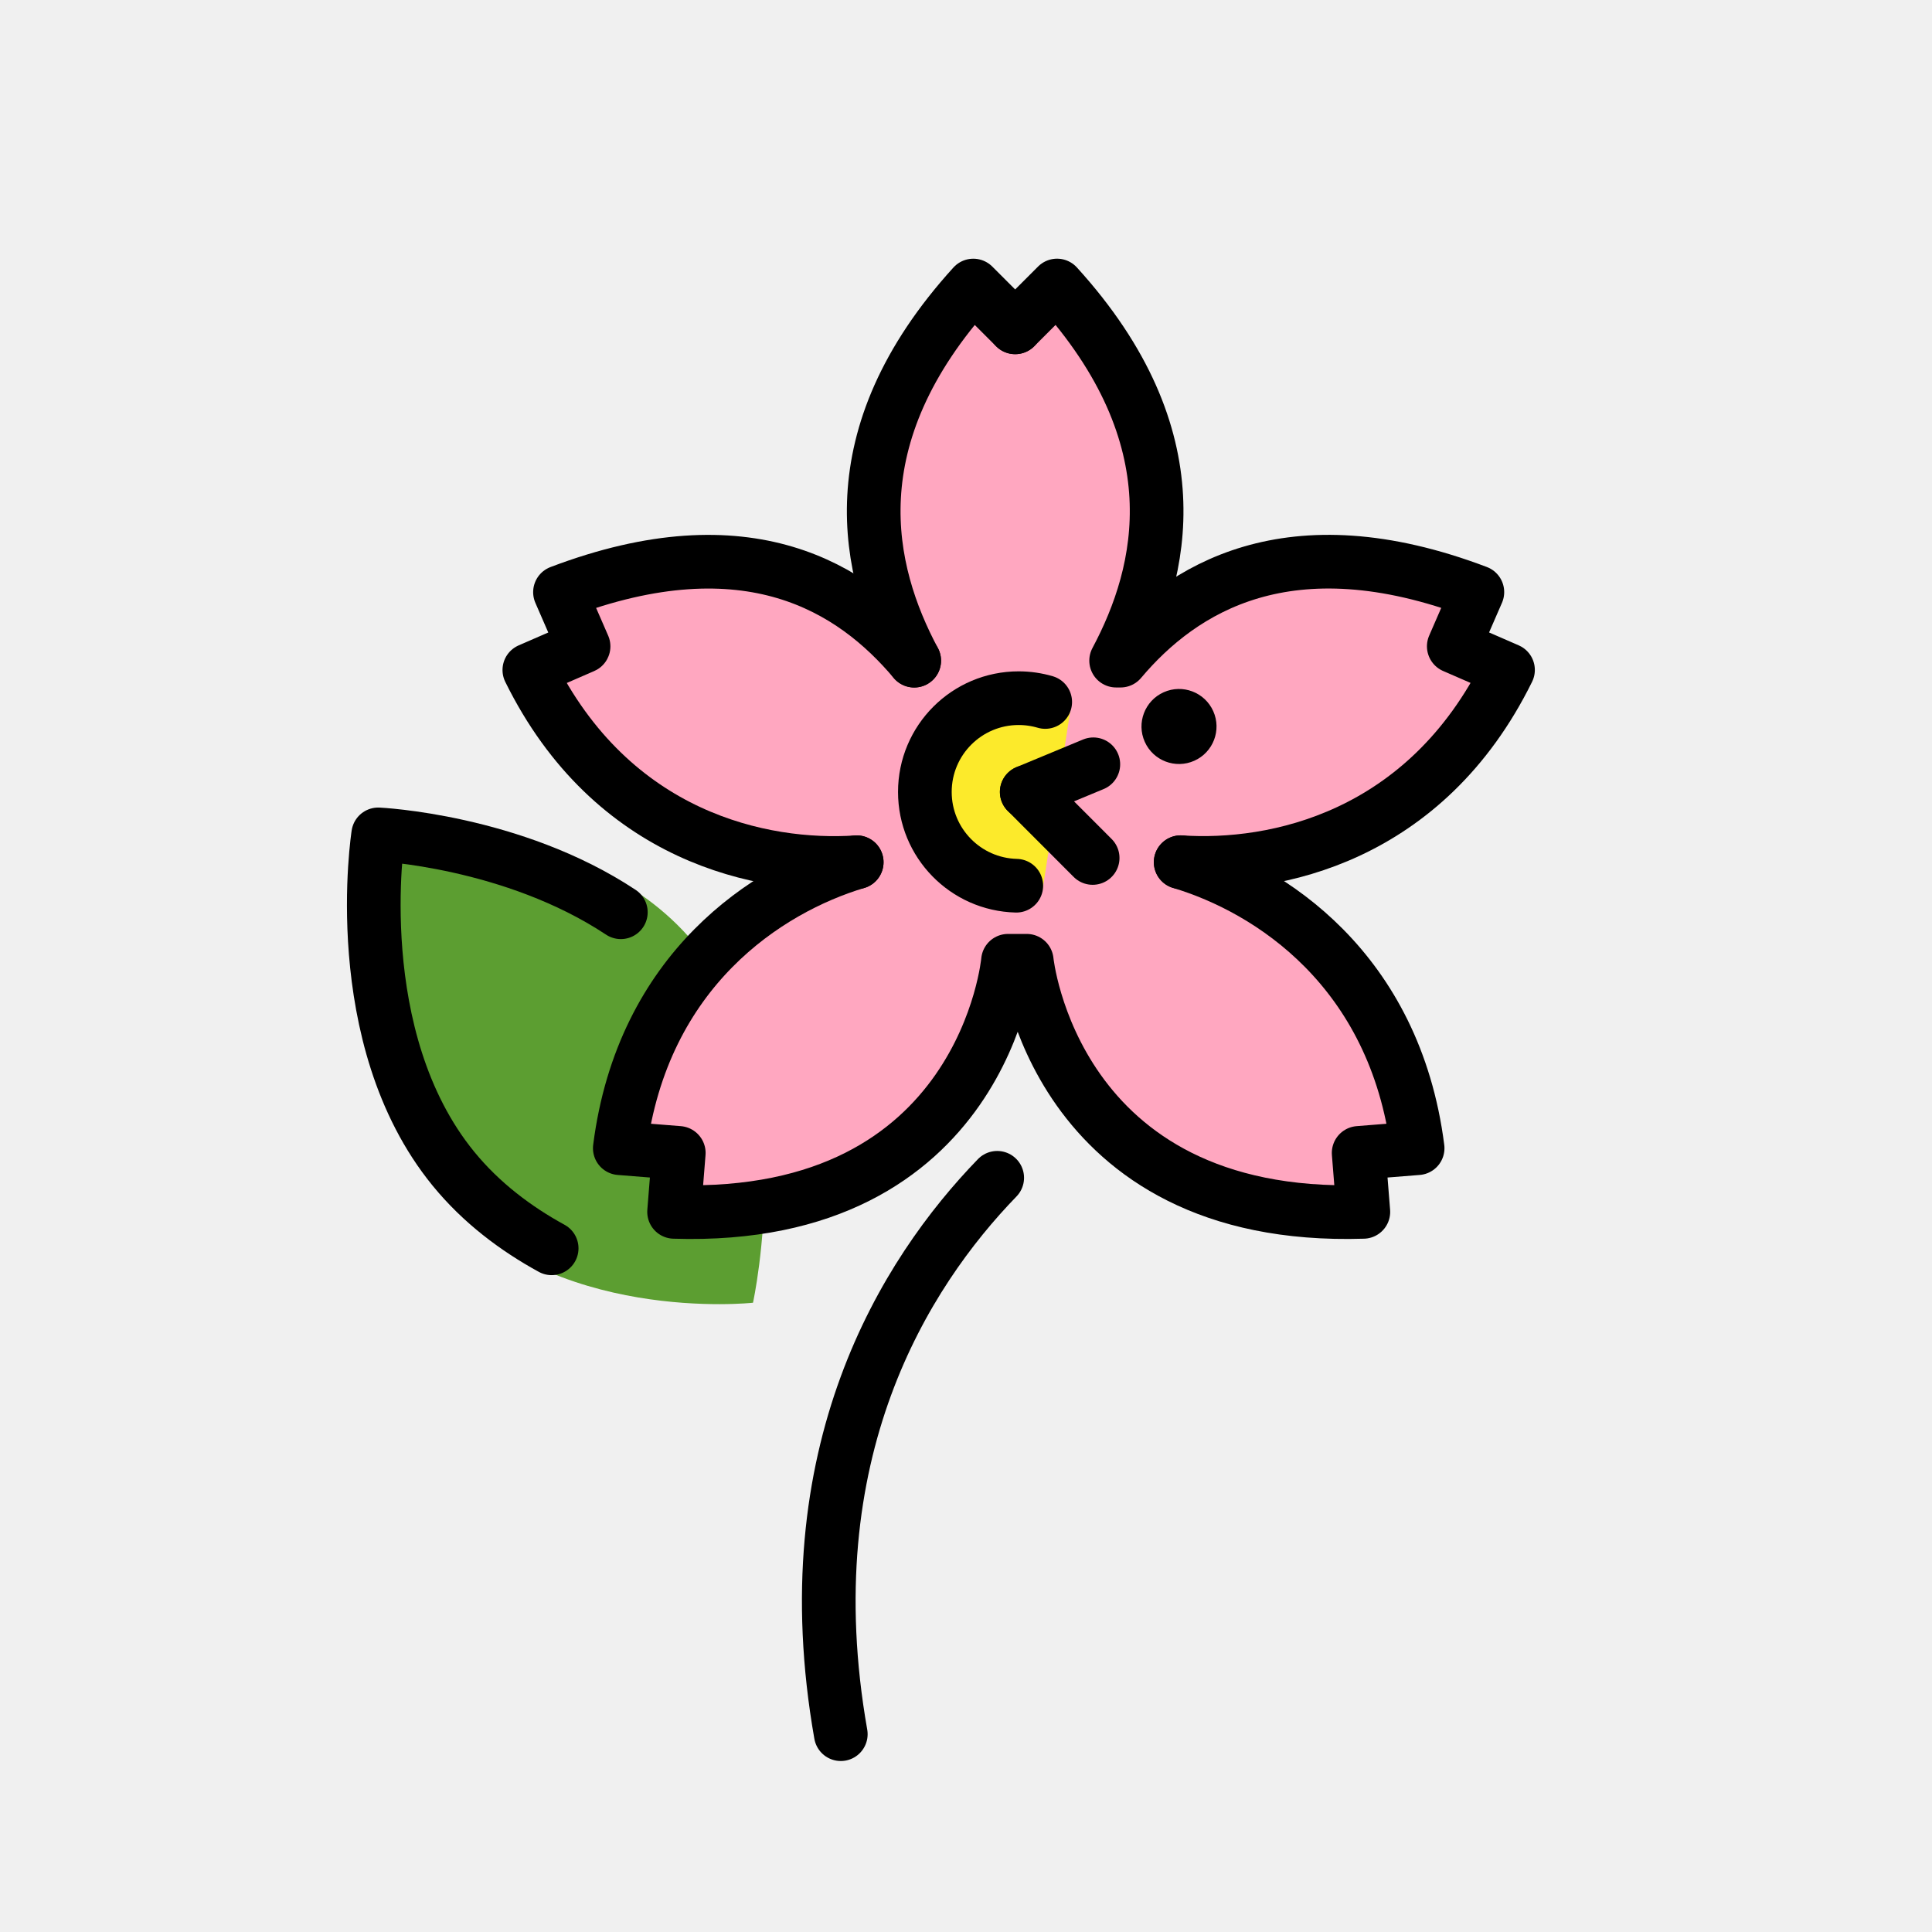
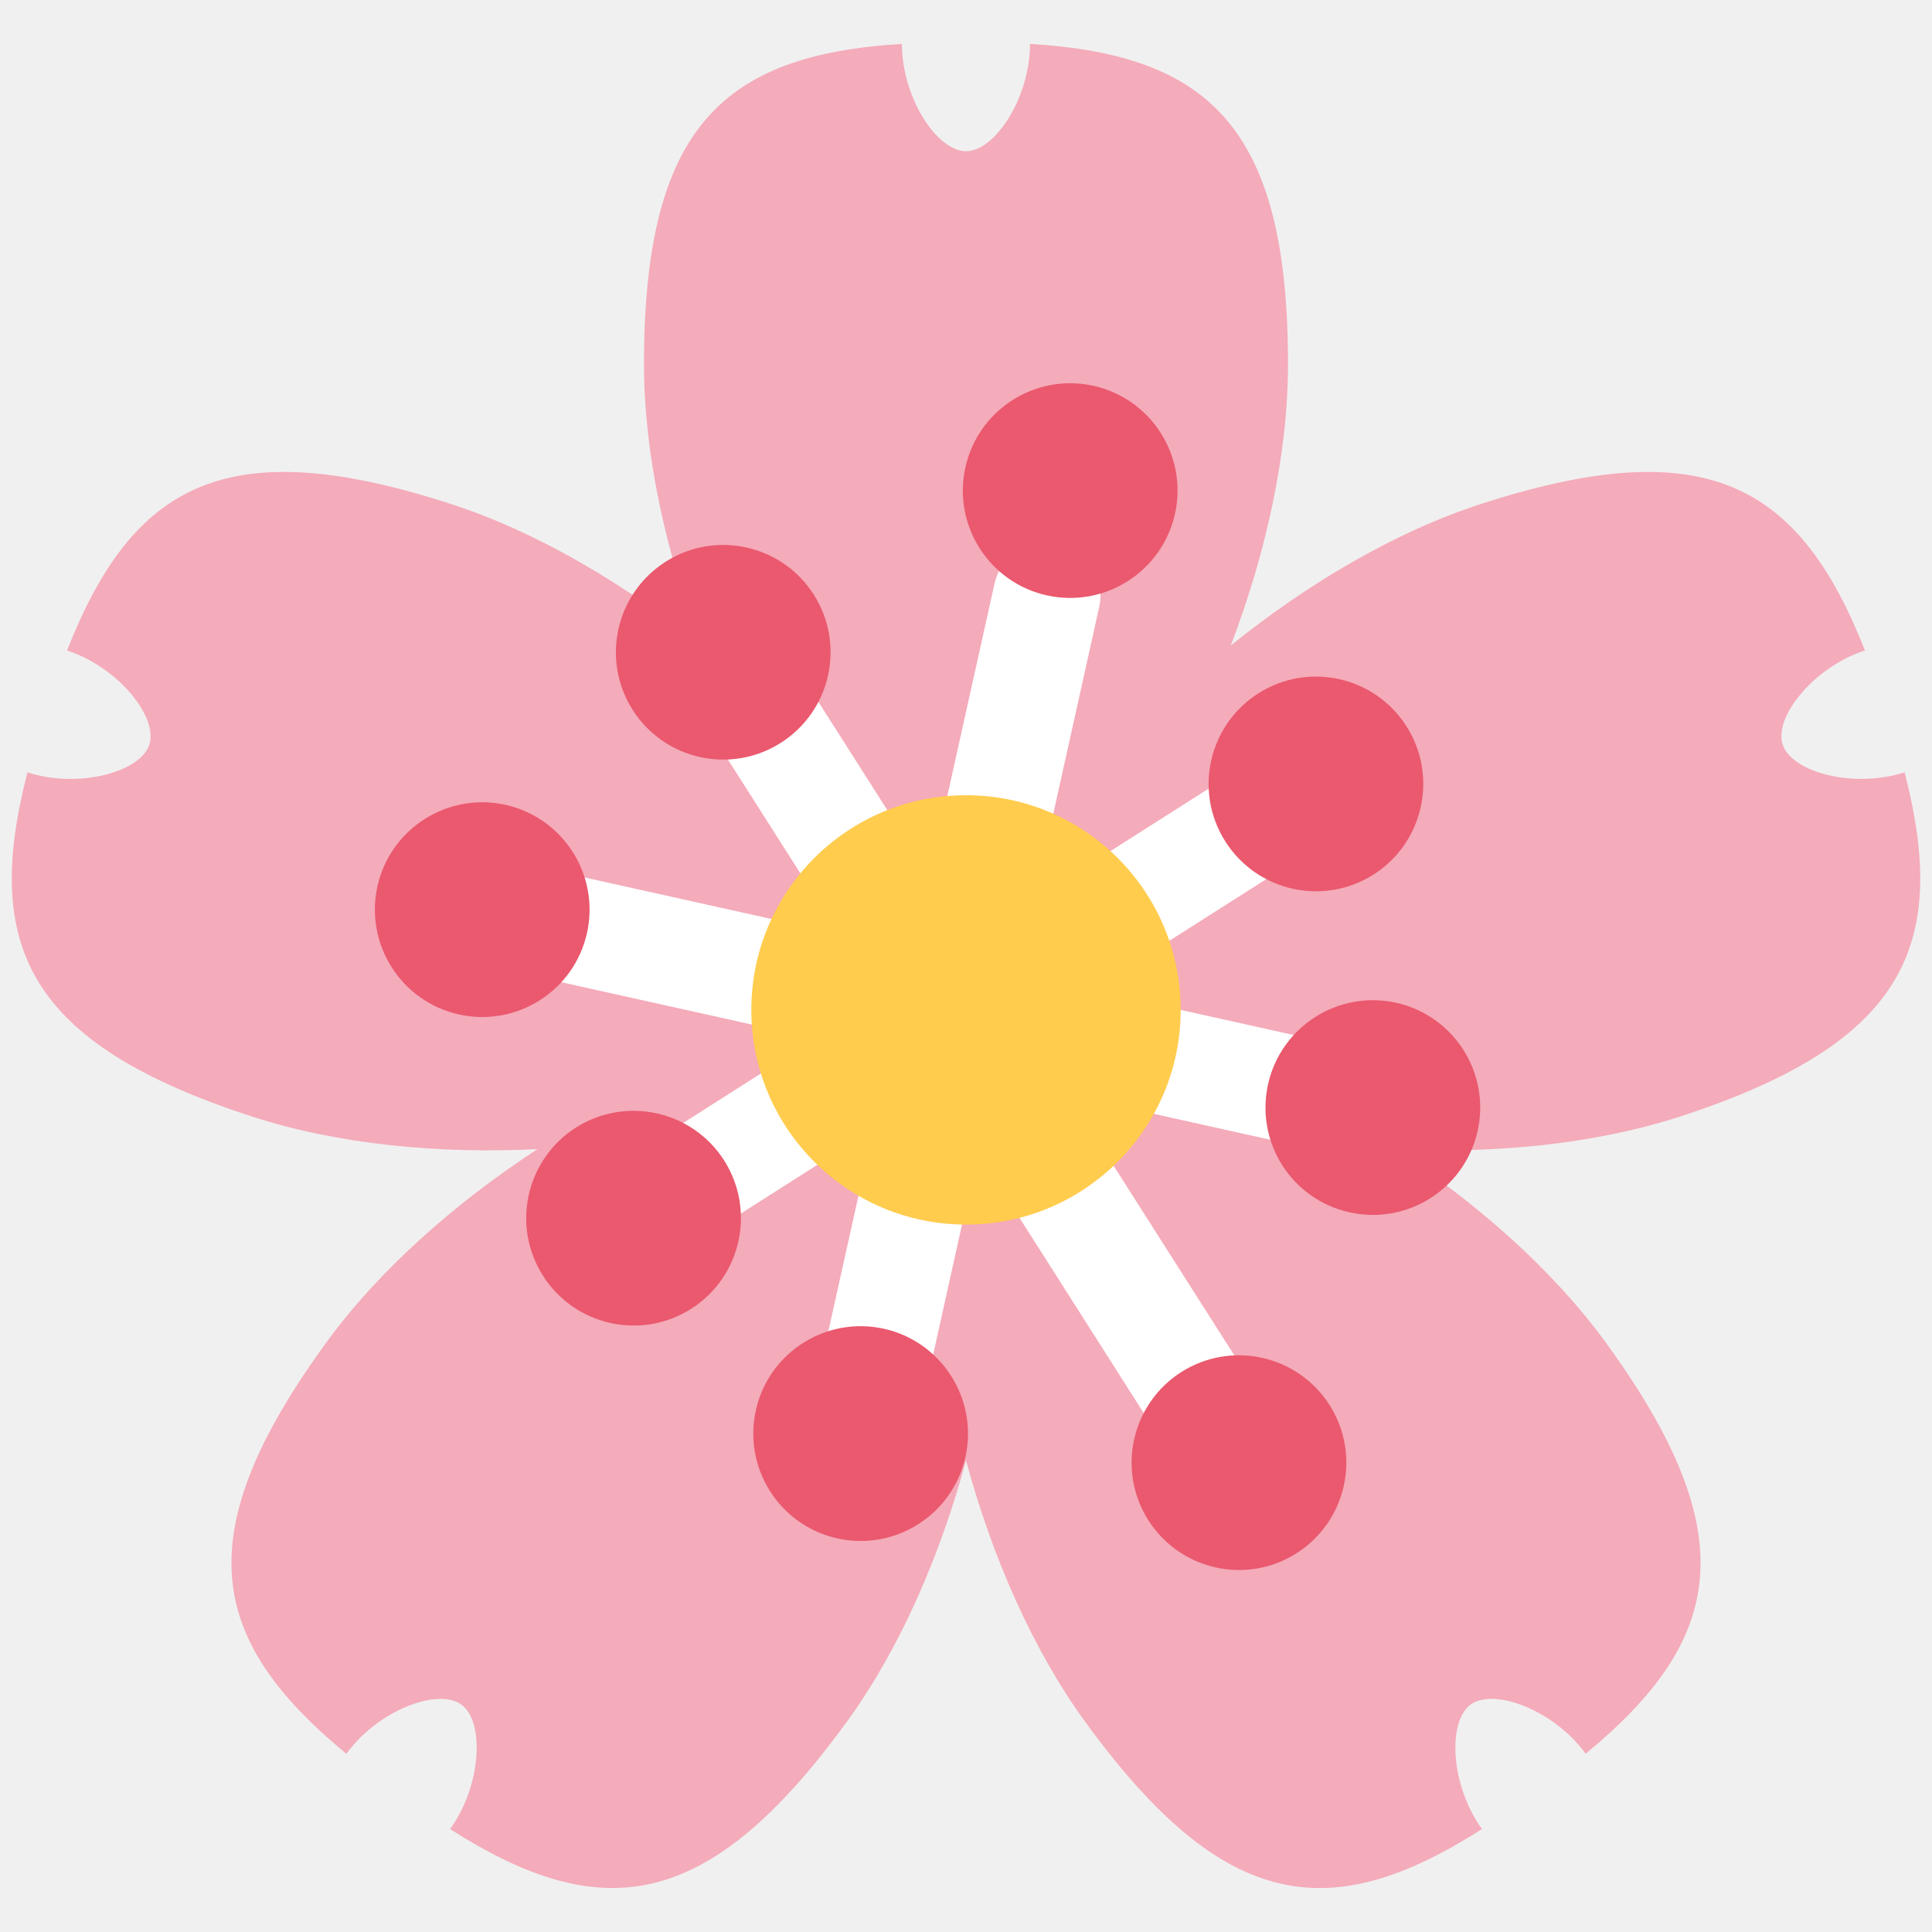
- <svg xmlns="http://www.w3.org/2000/svg" id="emoji" viewBox="0 0 72 72">
-   <g id="color">
-     <path fill="#5C9E31" stroke="none" d="M25.837,35.11c4.106,4.886,2.225,13.439,2.225,13.439s-7.537,0.828-11.644-4.058 s-2.603-13.637-2.603-13.637S21.732,30.228,25.837,35.11z" />
-     <path fill="#FFA7C0" stroke="none" d="M43.711,31.859c3.34,1,7.98,4,8.83,10.66l-2.19,0.18h-0.01l0.18,2.19 c-11.57,0.37-12.55-9.35-12.55-9.35h-0.69c0,0-0.88,9.72-12.45,9.35l0.18-2.19h-0.01l-2.19-0.18 c0.85-6.66,5.49-9.66,8.83-10.66c-3.51,0.24-9.12-0.91-12.2-7.16l2.02-0.88l-0.88-2.02c7.02-2.67,10.93-0.15,13.2,2.55 c-1.77-3.31-2.95-8.31,2.2-13.98l1.56,1.56h0.01l1.55-1.56c5.16,5.67,3.98,10.67,2.21,13.98h0.16 c2.27-2.7,6.28-5.22,13.3-2.55l-0.88,2.02l2.02,0.88C52.831,30.95,47.211,32.099,43.711,31.859z" />
-     <path fill="#FCEA2B" stroke="none" d="M37.962,26.019c0,0,0.976-0.002,1.957,0.253l-1.072,6.932 c-1.889-0.047-4.38-1.789-4.38-3.69C34.467,27.584,36.032,26.019,37.962,26.019" />
+ <svg xmlns="http://www.w3.org/2000/svg" viewBox="0 0 36 36">
+   <path fill="#F4ABBA" d="M31.298 20.807c4.197-1.363 5.027-3.182 4.191-6.416-.952.308-2.105-.001-2.272-.518-.168-.513.581-1.443 1.533-1.753-1.223-3.107-2.964-4.089-7.161-2.727-1.606.522-3.238 1.492-4.655 2.635C23.582 10.327 24 8.475 24 6.786c0-4.412-1.473-5.765-4.807-5.968 0 1-.652 2-1.193 2s-1.194-1-1.194-2C13.472 1.021 12 2.374 12 6.786c0 1.689.417 3.541 1.066 5.241-1.416-1.142-3.049-2.111-4.655-2.633-4.197-1.364-5.938-.381-7.162 2.727.951.31 1.701 1.238 1.534 1.753-.167.515-1.32.826-2.271.518-.837 3.233-.005 5.052 4.19 6.415 1.606.521 3.497.697 5.314.605-1.524.994-2.95 2.247-3.943 3.613-2.594 3.57-2.197 5.53.381 7.654.588-.809 1.703-1.235 2.142-.917.438.317.378 1.511-.21 2.32 2.816 1.795 4.803 1.565 7.396-2.003.993-1.366 1.743-3.111 2.218-4.867.475 1.757 1.226 3.501 2.218 4.867 2.594 3.57 4.58 3.798 7.397 2.003-.587-.81-.649-2.002-.21-2.321.437-.317 1.553.107 2.142.917 2.577-2.123 2.973-4.083.381-7.653-.993-1.366-2.42-2.619-3.943-3.613 1.816.092 3.706-.084 5.313-.605zM18 20.337c-.162-.292-.353-.538-.588-.709-.234-.171-.528-.276-.856-.341.228-.244.403-.502.493-.778.09-.275.1-.587.059-.919.302.141.602.228.892.228s.59-.087.894-.229c-.041.332-.031.644.059.919.09.276.265.534.492.778-.327.065-.621.17-.855.341-.236.172-.428.418-.59.71z" />
+   <g fill="#FFF">
+     <path d="M16.795 18.685c-.12.54-.653.88-1.193.76l-5.858-1.302c-.539-.12-.879-.653-.759-1.193.12-.539.654-.879 1.193-.759l5.857 1.302c.54.12.88.653.76 1.192zm.976.218c.12-.54.654-.88 1.193-.76l5.857 1.302c.54.12.879.653.76 1.193-.12.538-.654.879-1.193.759l-5.857-1.302c-.54-.118-.88-.654-.76-1.192z" />
+     <path d="M17.771 18.903c-.466.296-1.083.159-1.38-.308l-3.221-5.061c-.296-.466-.16-1.084.307-1.38.466-.297 1.084-.159 1.38.307l3.222 5.062c.295.466.158 1.083-.308 1.38zm.797 1.252c.466-.296 1.084-.159 1.38.307l3.223 5.062c.296.467.159 1.083-.308 1.381-.466.296-1.084.159-1.381-.307l-3.221-5.062c-.296-.466-.157-1.084.307-1.381z" />
+     <path d="M17.988 17.927c-.539-.12-.879-.654-.759-1.193l1.302-5.857c.119-.539.652-.879 1.192-.759.54.12.879.654.759 1.193l-1.301 5.857c-.119.538-.654.879-1.193.759zm-.217.976c.539.119.879.653.759 1.192l-1.3 5.857c-.121.54-.654.88-1.194.76-.538-.12-.878-.654-.76-1.193l1.303-5.857c.119-.539.653-.879 1.192-.759z" />
+     <path d="M17.771 18.902c-.297-.466-.159-1.083.307-1.38l5.062-3.221c.466-.296 1.084-.16 1.38.307.297.466.159 1.083-.307 1.38l-5.062 3.221c-.466.297-1.084.16-1.38-.307z" />
+     <path d="M17.771 18.902c.296.467.159 1.084-.307 1.381l-5.062 3.222c-.466.296-1.083.16-1.381-.308-.296-.465-.159-1.083.307-1.38l5.062-3.222c.467-.296 1.085-.158 1.381.307z" />
  </g>
-   <g id="hair" />
-   <g id="skin" />
-   <g id="skin-shadow" />
-   <g id="line">
-     <path fill="none" stroke="#000000" stroke-linecap="round" stroke-linejoin="round" stroke-width="2" d="M20.559,46.521 c-1.335-0.73-2.621-1.694-3.659-2.964c-3.993-4.886-2.805-12.462-2.805-12.462s5.013,0.23,9.042,2.902" />
-     <path fill="none" stroke="#000000" stroke-linecap="round" stroke-linejoin="round" stroke-miterlimit="10" stroke-width="2" d="M34.07,24.621c-1.77-3.313-2.951-8.312,2.202-13.98l1.558,1.558h0.003" />
-     <path fill="none" stroke="#000000" stroke-linecap="round" stroke-linejoin="round" stroke-miterlimit="10" stroke-width="2" d="M37.832,12.198h0.003l1.558-1.558c5.153,5.668,3.972,10.667,2.202,13.98h0.165 c2.273-2.699,6.276-5.219,13.297-2.554l-0.879,2.02l0.001,0.002l2.02,0.879 c-3.08,6.249-8.694,7.399-12.2,7.164" />
-     <path fill="none" stroke="#000000" stroke-linecap="round" stroke-linejoin="round" stroke-miterlimit="10" stroke-width="2" d="M34.07,24.621c-2.273-2.699-6.18-5.219-13.201-2.553l0.879,2.02l-0.001,0.002l-2.02,0.879 c3.08,6.249,8.694,7.399,12.2,7.164" />
-     <path fill="none" stroke="#000000" stroke-linecap="round" stroke-linejoin="round" stroke-miterlimit="10" stroke-width="2" d="M31.927,32.132c-3.335,1.001-7.979,4-8.829,10.658l2.196,0.175l0.002,0.002l-0.175,2.196 c11.572,0.369,12.444-9.358,12.444-9.358h0.699c0,0,0.972,9.726,12.544,9.358l-0.175-2.196l0.002-0.002 l2.196-0.175c-0.85-6.658-5.494-9.657-8.829-10.658" />
-     <path fill="none" stroke="#000000" stroke-linecap="round" stroke-linejoin="round" stroke-miterlimit="10" stroke-width="2" d="M37.874,33.008c-1.889-0.047-3.407-1.593-3.407-3.494c0-1.93,1.565-3.495,3.495-3.495 c0.344,0,0.676,0.05,0.99,0.142" />
-     <line x1="38.263" x2="40.745" y1="29.513" y2="28.483" fill="none" stroke="#000000" stroke-linecap="round" stroke-linejoin="round" stroke-miterlimit="10" stroke-width="2" />
-     <ellipse cx="43.937" cy="27.073" rx="1.398" ry="1.398" transform="matrix(0.9127 -0.4087 0.4087 0.9127 -7.2278 20.3218)" fill="#000000" stroke="none" />
-     <line x1="38.263" x2="40.72" y1="29.514" y2="31.974" fill="none" stroke="#000000" stroke-linecap="round" stroke-linejoin="round" stroke-miterlimit="10" stroke-width="2" />
-     <path fill="none" stroke="#000000" stroke-linecap="round" stroke-linejoin="round" stroke-width="2" d="M37.163,43.893 c-3.438,3.548-7.676,10.246-5.829,20.735" />
-   </g>
+   <path d="M22.012 25.566c.932-.592 2.168-.317 2.762.614.593.932.318 2.168-.614 2.762-.932.593-2.168.318-2.762-.614-.592-.932-.318-2.168.614-2.762zM14.55 13.841c-.932.593-2.168.319-2.761-.613-.593-.932-.318-2.168.614-2.761.932-.593 2.168-.318 2.761.613.593.932.318 2.168-.614 2.761zm1.92 10.918c1.078.241 1.758 1.31 1.52 2.388-.24 1.078-1.308 1.758-2.387 1.519-1.079-.24-1.758-1.309-1.519-2.387.239-1.079 1.308-1.758 2.386-1.52zm3.037-13.665c-1.078-.239-1.758-1.308-1.518-2.386.239-1.078 1.308-1.758 2.386-1.519 1.078.24 1.759 1.308 1.519 2.386-.241 1.079-1.309 1.758-2.387 1.519zm-6.013 10.53c.592.933.317 2.169-.614 2.763-.932.593-2.168.318-2.762-.615-.593-.931-.318-2.167.613-2.761.933-.592 2.169-.318 2.763.613zm9.339-5.943c-.593-.932-.317-2.168.614-2.761.932-.593 2.168-.318 2.761.614s.317 2.168-.613 2.761c-.933.593-2.169.318-2.762-.614zm.795 4.524c.24-1.079 1.309-1.759 2.387-1.52 1.078.24 1.758 1.309 1.519 2.387-.24 1.078-1.309 1.758-2.387 1.518-1.079-.238-1.758-1.307-1.519-2.385zm-12.69-2.821c-.24 1.079-1.308 1.758-2.386 1.519-1.078-.24-1.758-1.309-1.519-2.387.239-1.078 1.308-1.758 2.386-1.519 1.079.241 1.758 1.309 1.519 2.387z" fill="#EA596E" />
+   <circle fill="#FFCC4D" cx="18" cy="18.818" r="4" />
</svg>
